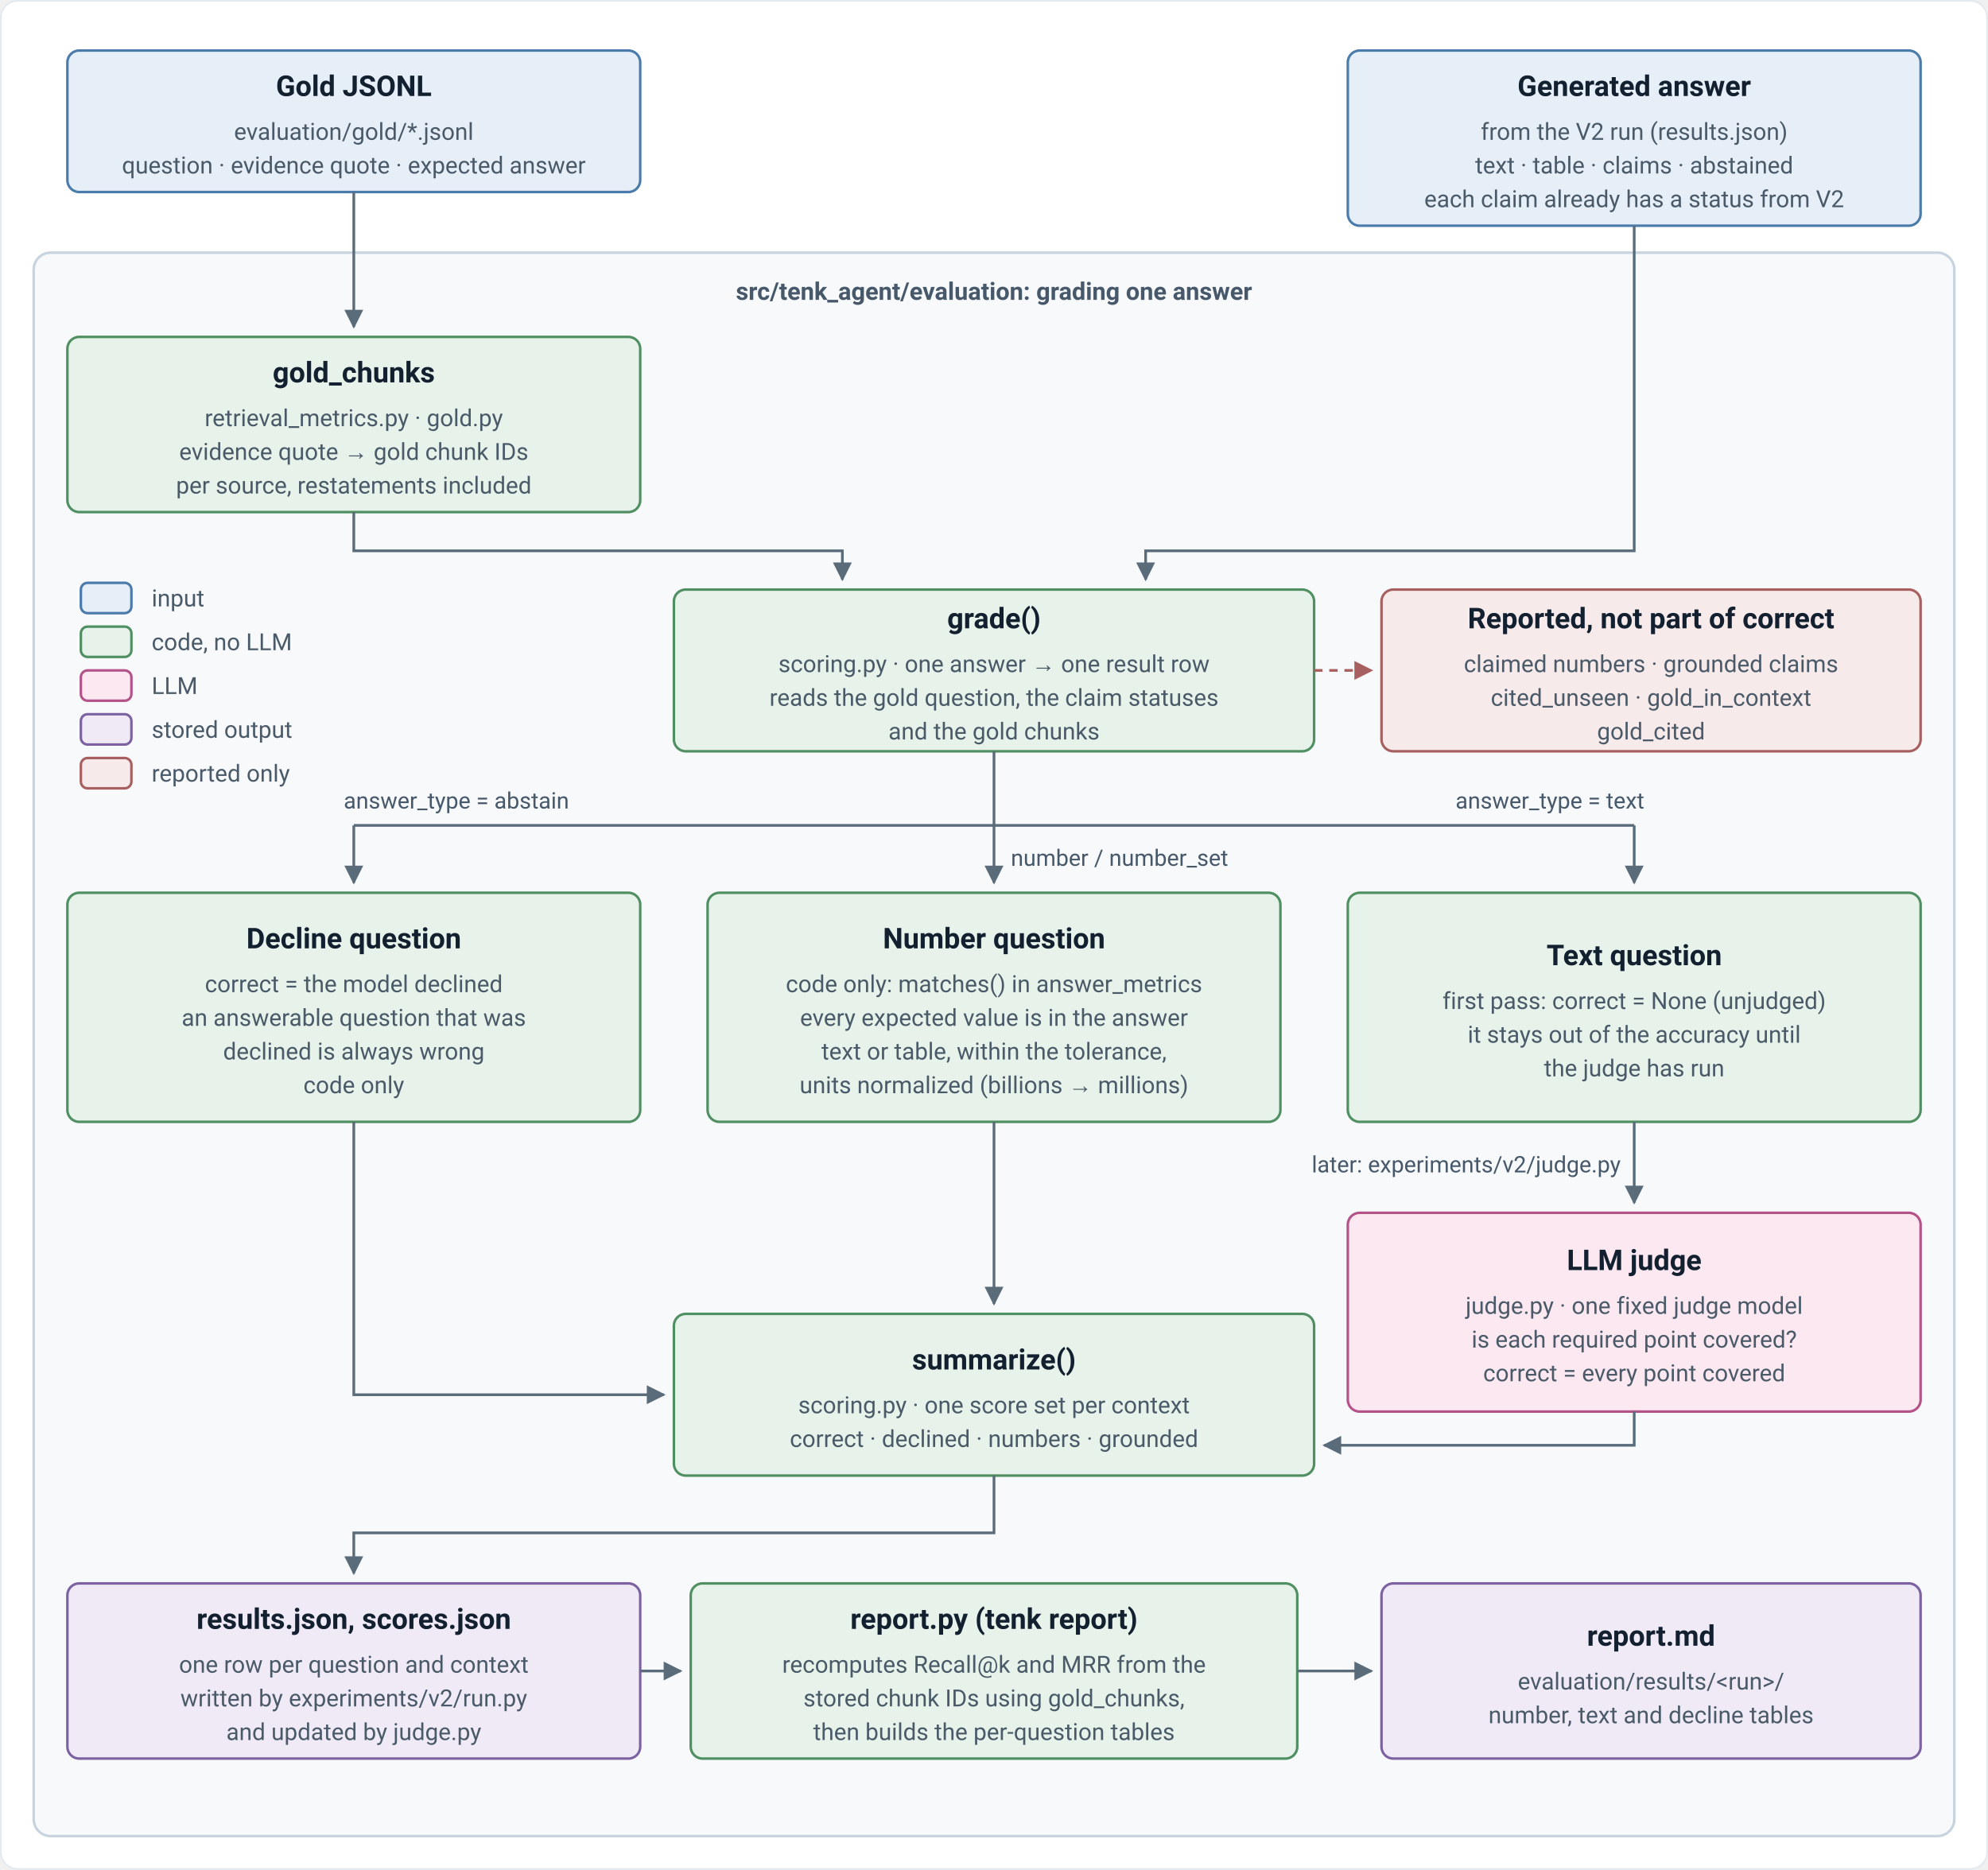
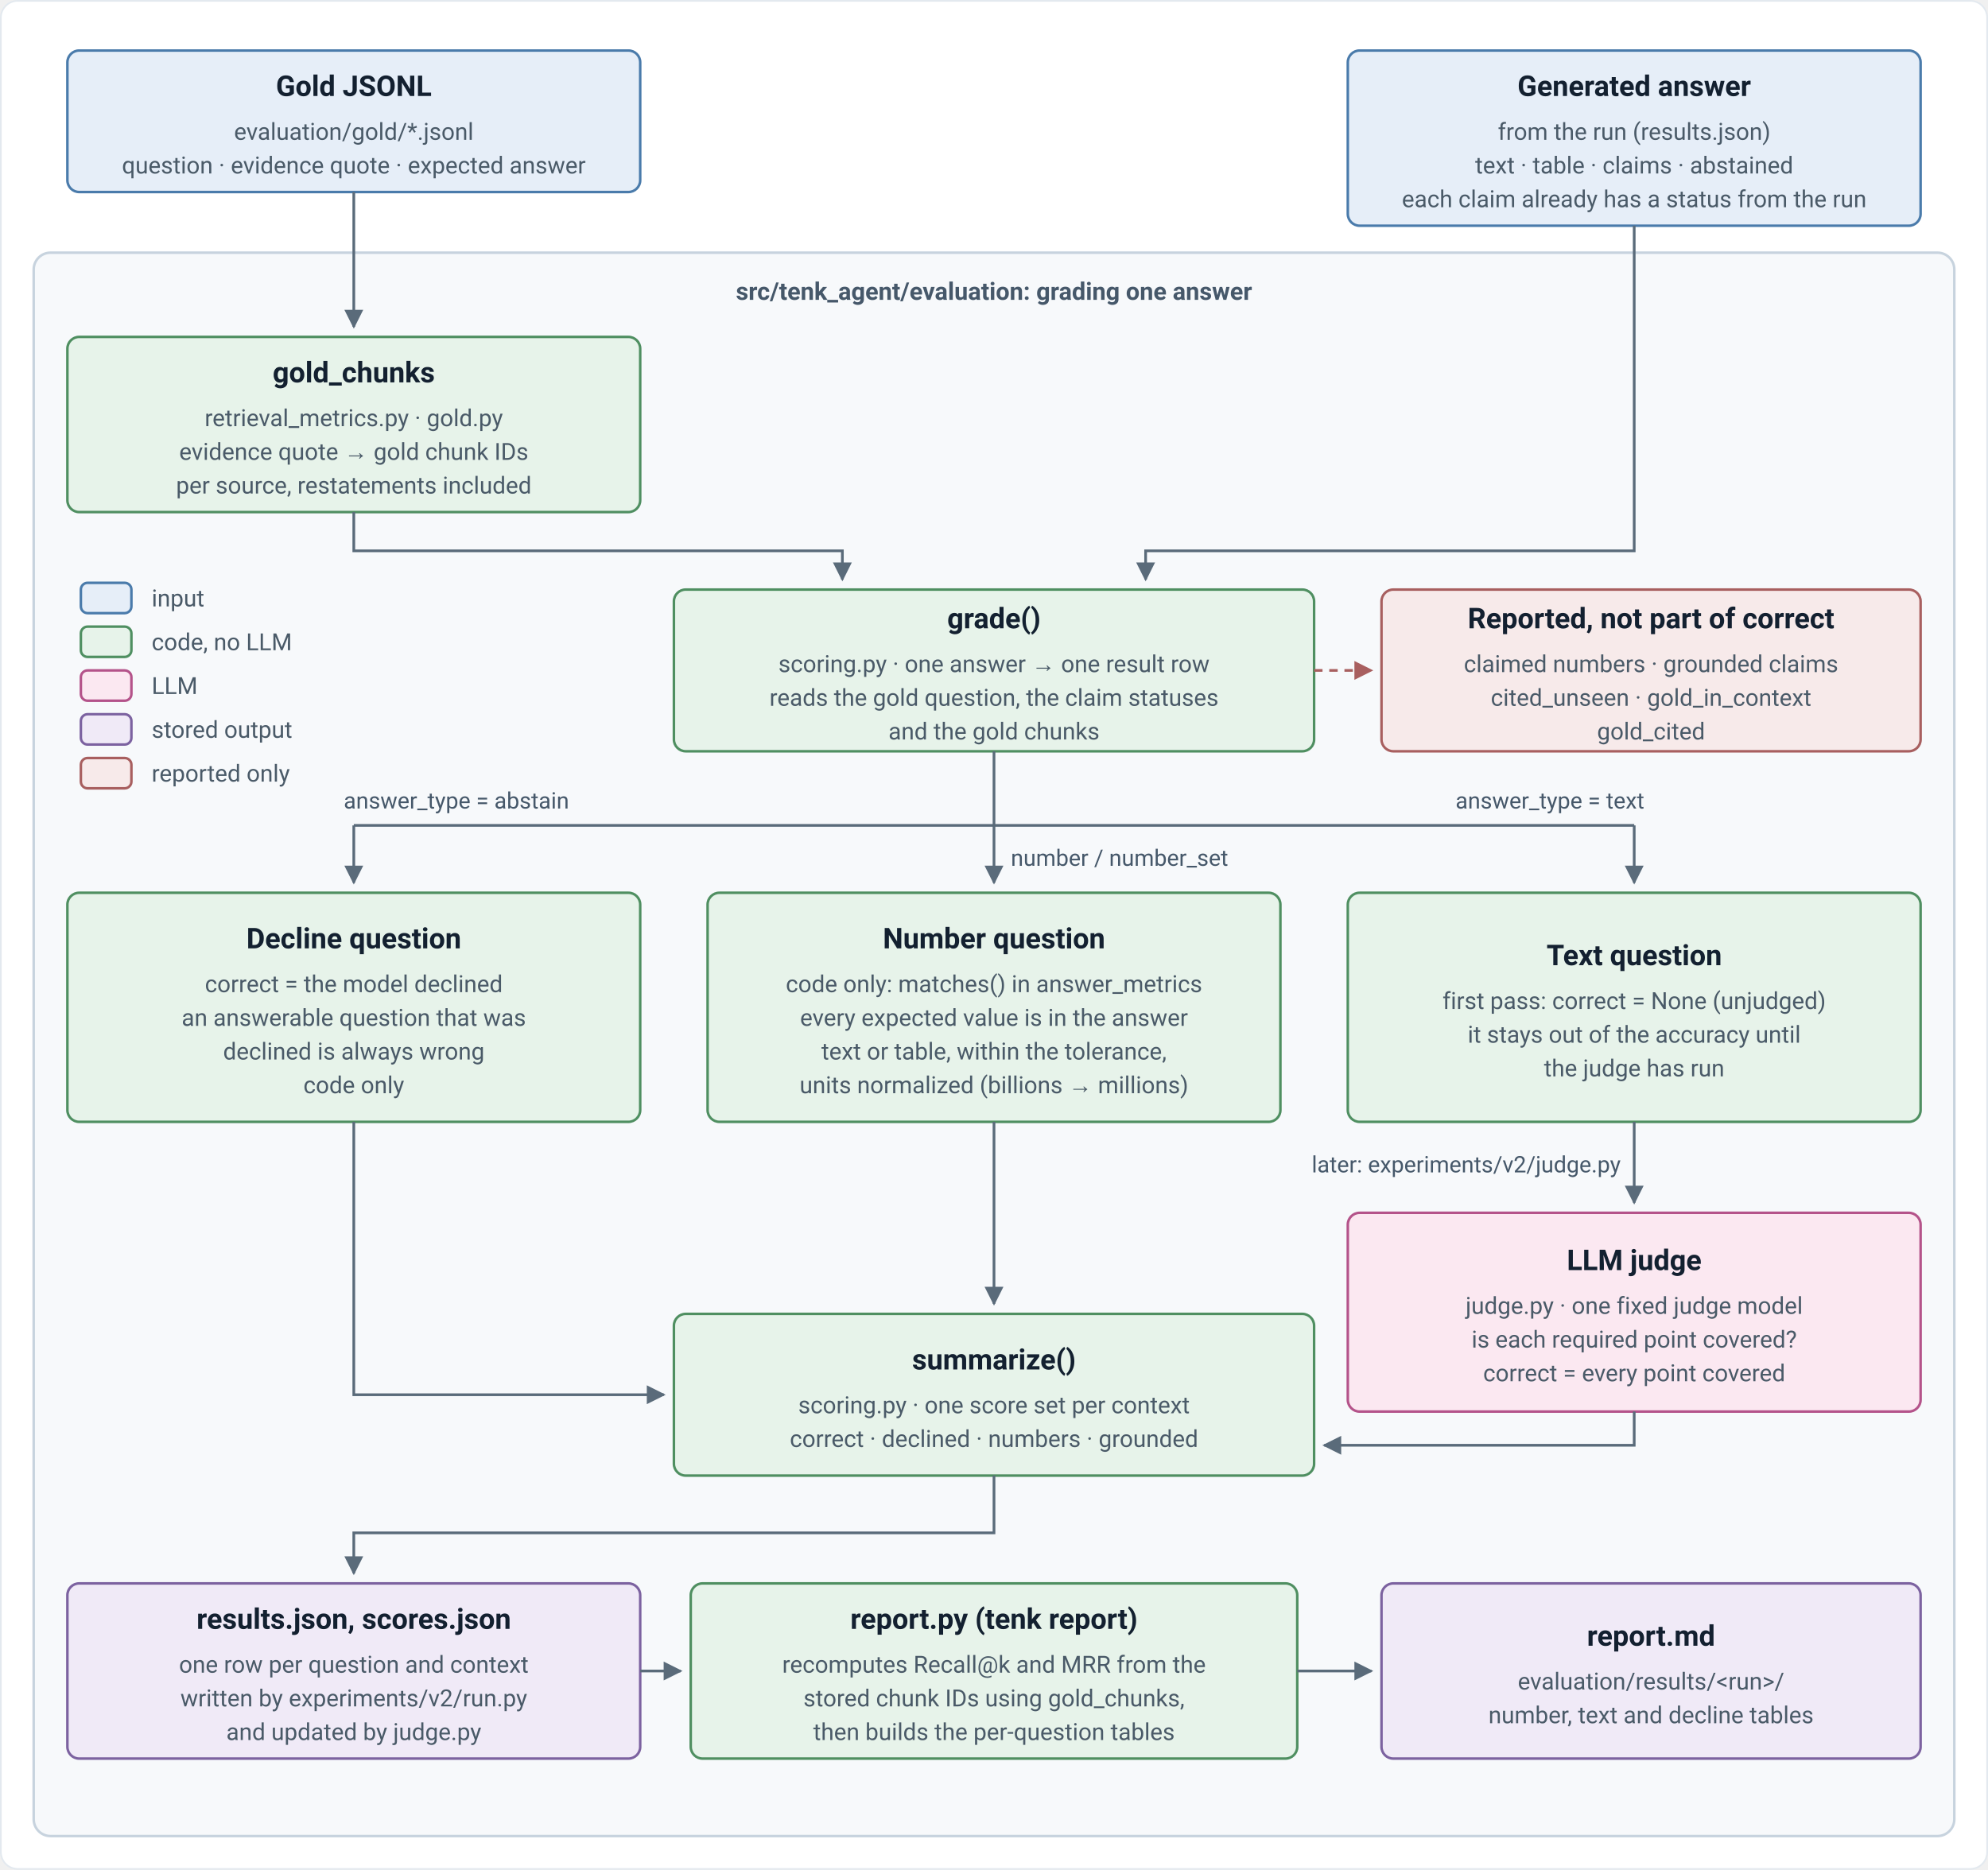
<svg xmlns="http://www.w3.org/2000/svg" width="1180" height="1110" viewBox="0 0 1180 1110" role="img" aria-labelledby="svgtitle svgdesc" font-family="system-ui, -apple-system, 'Segoe UI', Roboto, 'Helvetica Neue', Arial, sans-serif">
  <style>
    @media (prefers-color-scheme: dark) {
      .bg    { fill: #0f1419; stroke: #2b3540; }
      .panel { fill: #151c24; stroke: #3a4753; }
      .ext   { fill: #16283c; stroke: #6f9dc8; }
      .work  { fill: #16301f; stroke: #63ab77; }
      .llm   { fill: #3a1a2c; stroke: #d487b0; }
      .sink  { fill: #241b33; stroke: #a186c4; }
      .ops   { fill: #331a1a; stroke: #c88080; }
      .route { fill: #33280f; stroke: #d3a751; }
      .name  { fill: #e6edf3; }
      .sub   { fill: #9fb0c0; }
      .fail  { fill: #e49a9a; }
      .ptitle{ fill: #93a4b4; }
      .edge  { stroke: #8496a6; }
      .elabel{ fill: #93a4b4; }
      .edge-d{ stroke: #c88080; }
      #arrow &gt; path   { fill: #8496a6; }
      #arrow-d &gt; path { fill: #c88080; }
    }
  </style>
  <defs>
    <marker id="arrow" viewBox="0 0 10 10" refX="9" refY="5" markerWidth="7" markerHeight="7" orient="auto-start-reverse">
      <path d="M 0 0 L 10 5 L 0 10 z" fill="#5a6b7a" />
    </marker>
    <marker id="arrow-d" viewBox="0 0 10 10" refX="9" refY="5" markerWidth="7" markerHeight="7" orient="auto-start-reverse">
      <path d="M 0 0 L 10 5 L 0 10 z" fill="#a85f5f" />
    </marker>
  </defs>
  <rect class="bg" x="0.5" y="0.5" width="1179" height="1109" rx="10" fill="#ffffff" stroke="#e3e9ef" />
  <rect class="ext" x="40" y="30" width="340" height="84" rx="7" fill="#e6eef8" stroke="#4a7bab" stroke-width="1.5" />
  <text class="name" x="210.0" y="57" text-anchor="middle" font-size="17" font-weight="600" fill="#132030">Gold JSONL</text>
  <text class="sub" x="210.0" y="83" text-anchor="middle" font-size="14" fill="#4a5a68">evaluation/gold/*.jsonl</text>
  <text class="sub" x="210.0" y="103" text-anchor="middle" font-size="14" fill="#4a5a68">question · evidence quote · expected answer</text>
  <rect class="ext" x="800" y="30" width="340" height="104" rx="7" fill="#e6eef8" stroke="#4a7bab" stroke-width="1.5" />
  <text class="name" x="970.0" y="57" text-anchor="middle" font-size="17" font-weight="600" fill="#132030">Generated answer</text>
-   <text class="sub" x="970.0" y="83" text-anchor="middle" font-size="14" fill="#4a5a68">from the V2 run (results.json)</text>
+   <text class="sub" x="970.0" y="83" text-anchor="middle" font-size="14" fill="#4a5a68">from the run (results.json)</text>
  <text class="sub" x="970.0" y="103" text-anchor="middle" font-size="14" fill="#4a5a68">text · table · claims · abstained</text>
-   <text class="sub" x="970.0" y="123" text-anchor="middle" font-size="14" fill="#4a5a68">each claim already has a status from V2</text>
+   <text class="sub" x="970.0" y="123" text-anchor="middle" font-size="14" fill="#4a5a68">each claim already has a status from the run</text>
  <rect class="panel" x="20" y="150" width="1140" height="940" rx="10" fill="#f7f9fb" stroke="#c7d3de" stroke-width="1.5" />
  <text class="ptitle" x="590.0" y="178" text-anchor="middle" font-size="14.5" font-weight="600" fill="#46586a">src/tenk_agent/evaluation: grading one answer</text>
  <rect class="work" x="40" y="200" width="340" height="104" rx="7" fill="#e7f3ea" stroke="#4f8f61" stroke-width="1.5" />
  <text class="name" x="210.0" y="227" text-anchor="middle" font-size="17" font-weight="600" fill="#132030">gold_chunks</text>
  <text class="sub" x="210.0" y="253" text-anchor="middle" font-size="14" fill="#4a5a68">retrieval_metrics.py · gold.py</text>
  <text class="sub" x="210.0" y="273" text-anchor="middle" font-size="14" fill="#4a5a68">evidence quote → gold chunk IDs</text>
  <text class="sub" x="210.0" y="293" text-anchor="middle" font-size="14" fill="#4a5a68">per source, restatements included</text>
  <path class="edge" d="M 210 114 V 194" fill="none" stroke="#5a6b7a" stroke-width="1.6" marker-end="url(#arrow)" />
  <rect class="ext" x="48" y="346" width="30" height="18" rx="4" fill="#e6eef8" stroke="#4a7bab" stroke-width="1.5" />
  <text class="sub" x="90" y="360" font-size="14" fill="#4a5a68">input</text>
  <rect class="work" x="48" y="372" width="30" height="18" rx="4" fill="#e7f3ea" stroke="#4f8f61" stroke-width="1.5" />
  <text class="sub" x="90" y="386" font-size="14" fill="#4a5a68">code, no LLM</text>
  <rect class="llm" x="48" y="398" width="30" height="18" rx="4" fill="#fbe8f1" stroke="#b4538a" stroke-width="1.5" />
  <text class="sub" x="90" y="412" font-size="14" fill="#4a5a68">LLM</text>
  <rect class="sink" x="48" y="424" width="30" height="18" rx="4" fill="#f0eaf7" stroke="#7c62a0" stroke-width="1.5" />
  <text class="sub" x="90" y="438" font-size="14" fill="#4a5a68">stored output</text>
  <rect class="ops" x="48" y="450" width="30" height="18" rx="4" fill="#f7eaea" stroke="#a85f5f" stroke-width="1.5" />
  <text class="sub" x="90" y="464" font-size="14" fill="#4a5a68">reported only</text>
  <rect class="work" x="400" y="350" width="380" height="96" rx="7" fill="#e7f3ea" stroke="#4f8f61" stroke-width="1.5" />
  <text class="name" x="590.0" y="373" text-anchor="middle" font-size="17" font-weight="600" fill="#132030">grade()</text>
  <text class="sub" x="590.0" y="399" text-anchor="middle" font-size="14" fill="#4a5a68">scoring.py · one answer → one result row</text>
  <text class="sub" x="590.0" y="419" text-anchor="middle" font-size="14" fill="#4a5a68">reads the gold question, the claim statuses</text>
  <text class="sub" x="590.0" y="439" text-anchor="middle" font-size="14" fill="#4a5a68">and the gold chunks</text>
  <rect class="ops" x="820" y="350" width="320" height="96" rx="7" fill="#f7eaea" stroke="#a85f5f" stroke-width="1.5" />
  <text class="name" x="980.0" y="373" text-anchor="middle" font-size="17" font-weight="600" fill="#132030">Reported, not part of correct</text>
  <text class="sub" x="980.0" y="399" text-anchor="middle" font-size="14" fill="#4a5a68">claimed numbers · grounded claims</text>
  <text class="sub" x="980.0" y="419" text-anchor="middle" font-size="14" fill="#4a5a68">cited_unseen · gold_in_context</text>
  <text class="sub" x="980.0" y="439" text-anchor="middle" font-size="14" fill="#4a5a68">gold_cited</text>
  <path class="edge" d="M 210 304 V 327 H 500 V 344" fill="none" stroke="#5a6b7a" stroke-width="1.6" marker-end="url(#arrow)" />
  <path class="edge" d="M 970 134 V 327 H 680 V 344" fill="none" stroke="#5a6b7a" stroke-width="1.6" marker-end="url(#arrow)" />
  <path class="edge-d" d="M 780 398 H 814" fill="none" stroke="#a85f5f" stroke-width="1.6" stroke-dasharray="5 4" marker-end="url(#arrow-d)" />
  <path class="edge" d="M 590 446 V 490" fill="none" stroke="#5a6b7a" stroke-width="1.6" />
  <path class="edge" d="M 210 490 H 970" fill="none" stroke="#5a6b7a" stroke-width="1.6" />
  <path class="edge" d="M 210 490 V 524" fill="none" stroke="#5a6b7a" stroke-width="1.6" marker-end="url(#arrow)" />
  <path class="edge" d="M 590 490 V 524" fill="none" stroke="#5a6b7a" stroke-width="1.6" marker-end="url(#arrow)" />
  <path class="edge" d="M 970 490 V 524" fill="none" stroke="#5a6b7a" stroke-width="1.6" marker-end="url(#arrow)" />
  <text class="elabel" x="204" y="480" text-anchor="start" font-size="13.5" fill="#46586a">answer_type = abstain</text>
  <text class="elabel" x="976" y="480" text-anchor="end" font-size="13.5" fill="#46586a">answer_type = text</text>
  <text class="elabel" x="600" y="514" text-anchor="start" font-size="13.5" fill="#46586a">number / number_set</text>
  <rect class="work" x="40" y="530" width="340" height="136" rx="7" fill="#e7f3ea" stroke="#4f8f61" stroke-width="1.5" />
  <text class="name" x="210.0" y="563" text-anchor="middle" font-size="17" font-weight="600" fill="#132030">Decline question</text>
  <text class="sub" x="210.0" y="589" text-anchor="middle" font-size="14" fill="#4a5a68">correct = the model declined</text>
  <text class="sub" x="210.0" y="609" text-anchor="middle" font-size="14" fill="#4a5a68">an answerable question that was</text>
  <text class="sub" x="210.0" y="629" text-anchor="middle" font-size="14" fill="#4a5a68">declined is always wrong</text>
  <text class="sub" x="210.0" y="649" text-anchor="middle" font-size="14" fill="#4a5a68">code only</text>
  <rect class="work" x="420" y="530" width="340" height="136" rx="7" fill="#e7f3ea" stroke="#4f8f61" stroke-width="1.5" />
  <text class="name" x="590.0" y="563" text-anchor="middle" font-size="17" font-weight="600" fill="#132030">Number question</text>
  <text class="sub" x="590.0" y="589" text-anchor="middle" font-size="14" fill="#4a5a68">code only: matches() in answer_metrics</text>
  <text class="sub" x="590.0" y="609" text-anchor="middle" font-size="14" fill="#4a5a68">every expected value is in the answer</text>
  <text class="sub" x="590.0" y="629" text-anchor="middle" font-size="14" fill="#4a5a68">text or table, within the tolerance,</text>
  <text class="sub" x="590.0" y="649" text-anchor="middle" font-size="14" fill="#4a5a68">units normalized (billions → millions)</text>
  <rect class="work" x="800" y="530" width="340" height="136" rx="7" fill="#e7f3ea" stroke="#4f8f61" stroke-width="1.5" />
  <text class="name" x="970.0" y="573" text-anchor="middle" font-size="17" font-weight="600" fill="#132030">Text question</text>
  <text class="sub" x="970.0" y="599" text-anchor="middle" font-size="14" fill="#4a5a68">first pass: correct = None (unjudged)</text>
  <text class="sub" x="970.0" y="619" text-anchor="middle" font-size="14" fill="#4a5a68">it stays out of the accuracy until</text>
  <text class="sub" x="970.0" y="639" text-anchor="middle" font-size="14" fill="#4a5a68">the judge has run</text>
  <path class="edge" d="M 970 666 V 714" fill="none" stroke="#5a6b7a" stroke-width="1.6" marker-end="url(#arrow)" />
  <text class="elabel" x="962" y="696" text-anchor="end" font-size="13.5" fill="#46586a">later: experiments/v2/judge.py</text>
  <rect class="llm" x="800" y="720" width="340" height="118" rx="7" fill="#fbe8f1" stroke="#b4538a" stroke-width="1.5" />
  <text class="name" x="970.0" y="754" text-anchor="middle" font-size="17" font-weight="600" fill="#132030">LLM judge</text>
  <text class="sub" x="970.0" y="780" text-anchor="middle" font-size="14" fill="#4a5a68">judge.py · one fixed judge model</text>
  <text class="sub" x="970.0" y="800" text-anchor="middle" font-size="14" fill="#4a5a68">is each required point covered?</text>
  <text class="sub" x="970.0" y="820" text-anchor="middle" font-size="14" fill="#4a5a68">correct = every point covered</text>
  <rect class="work" x="400" y="780" width="380" height="96" rx="7" fill="#e7f3ea" stroke="#4f8f61" stroke-width="1.5" />
  <text class="name" x="590.0" y="813" text-anchor="middle" font-size="17" font-weight="600" fill="#132030">summarize()</text>
  <text class="sub" x="590.0" y="839" text-anchor="middle" font-size="14" fill="#4a5a68">scoring.py · one score set per context</text>
  <text class="sub" x="590.0" y="859" text-anchor="middle" font-size="14" fill="#4a5a68">correct · declined · numbers · grounded</text>
  <path class="edge" d="M 210 666 V 828 H 394" fill="none" stroke="#5a6b7a" stroke-width="1.6" marker-end="url(#arrow)" />
  <path class="edge" d="M 590 666 V 774" fill="none" stroke="#5a6b7a" stroke-width="1.6" marker-end="url(#arrow)" />
  <path class="edge" d="M 970 838 V 858 H 786" fill="none" stroke="#5a6b7a" stroke-width="1.6" marker-end="url(#arrow)" />
  <rect class="sink" x="40" y="940" width="340" height="104" rx="7" fill="#f0eaf7" stroke="#7c62a0" stroke-width="1.5" />
  <text class="name" x="210.0" y="967" text-anchor="middle" font-size="17" font-weight="600" fill="#132030">results.json, scores.json</text>
  <text class="sub" x="210.0" y="993" text-anchor="middle" font-size="14" fill="#4a5a68">one row per question and context</text>
  <text class="sub" x="210.0" y="1013" text-anchor="middle" font-size="14" fill="#4a5a68">written by experiments/v2/run.py</text>
  <text class="sub" x="210.0" y="1033" text-anchor="middle" font-size="14" fill="#4a5a68">and updated by judge.py</text>
  <rect class="work" x="410" y="940" width="360" height="104" rx="7" fill="#e7f3ea" stroke="#4f8f61" stroke-width="1.5" />
  <text class="name" x="590.0" y="967" text-anchor="middle" font-size="17" font-weight="600" fill="#132030">report.py (tenk report)</text>
  <text class="sub" x="590.0" y="993" text-anchor="middle" font-size="14" fill="#4a5a68">recomputes Recall@k and MRR from the</text>
  <text class="sub" x="590.0" y="1013" text-anchor="middle" font-size="14" fill="#4a5a68">stored chunk IDs using gold_chunks,</text>
  <text class="sub" x="590.0" y="1033" text-anchor="middle" font-size="14" fill="#4a5a68">then builds the per-question tables</text>
  <rect class="sink" x="820" y="940" width="320" height="104" rx="7" fill="#f0eaf7" stroke="#7c62a0" stroke-width="1.5" />
  <text class="name" x="980.0" y="977" text-anchor="middle" font-size="17" font-weight="600" fill="#132030">report.md</text>
  <text class="sub" x="980.0" y="1003" text-anchor="middle" font-size="14" fill="#4a5a68">evaluation/results/&lt;run&gt;/</text>
  <text class="sub" x="980.0" y="1023" text-anchor="middle" font-size="14" fill="#4a5a68">number, text and decline tables</text>
  <path class="edge" d="M 590 876 V 910 H 210 V 934" fill="none" stroke="#5a6b7a" stroke-width="1.6" marker-end="url(#arrow)" />
  <path class="edge" d="M 380 992 H 404" fill="none" stroke="#5a6b7a" stroke-width="1.6" marker-end="url(#arrow)" />
  <path class="edge" d="M 770 992 H 814" fill="none" stroke="#5a6b7a" stroke-width="1.6" marker-end="url(#arrow)" />
</svg>
